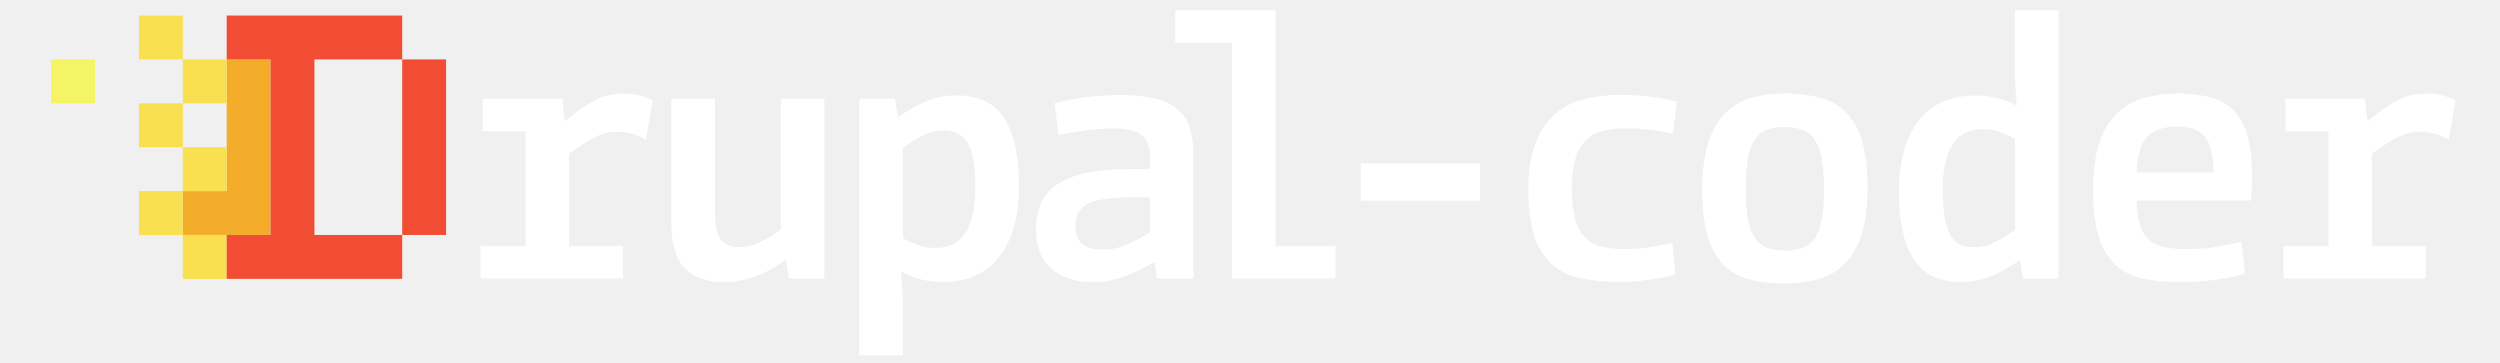
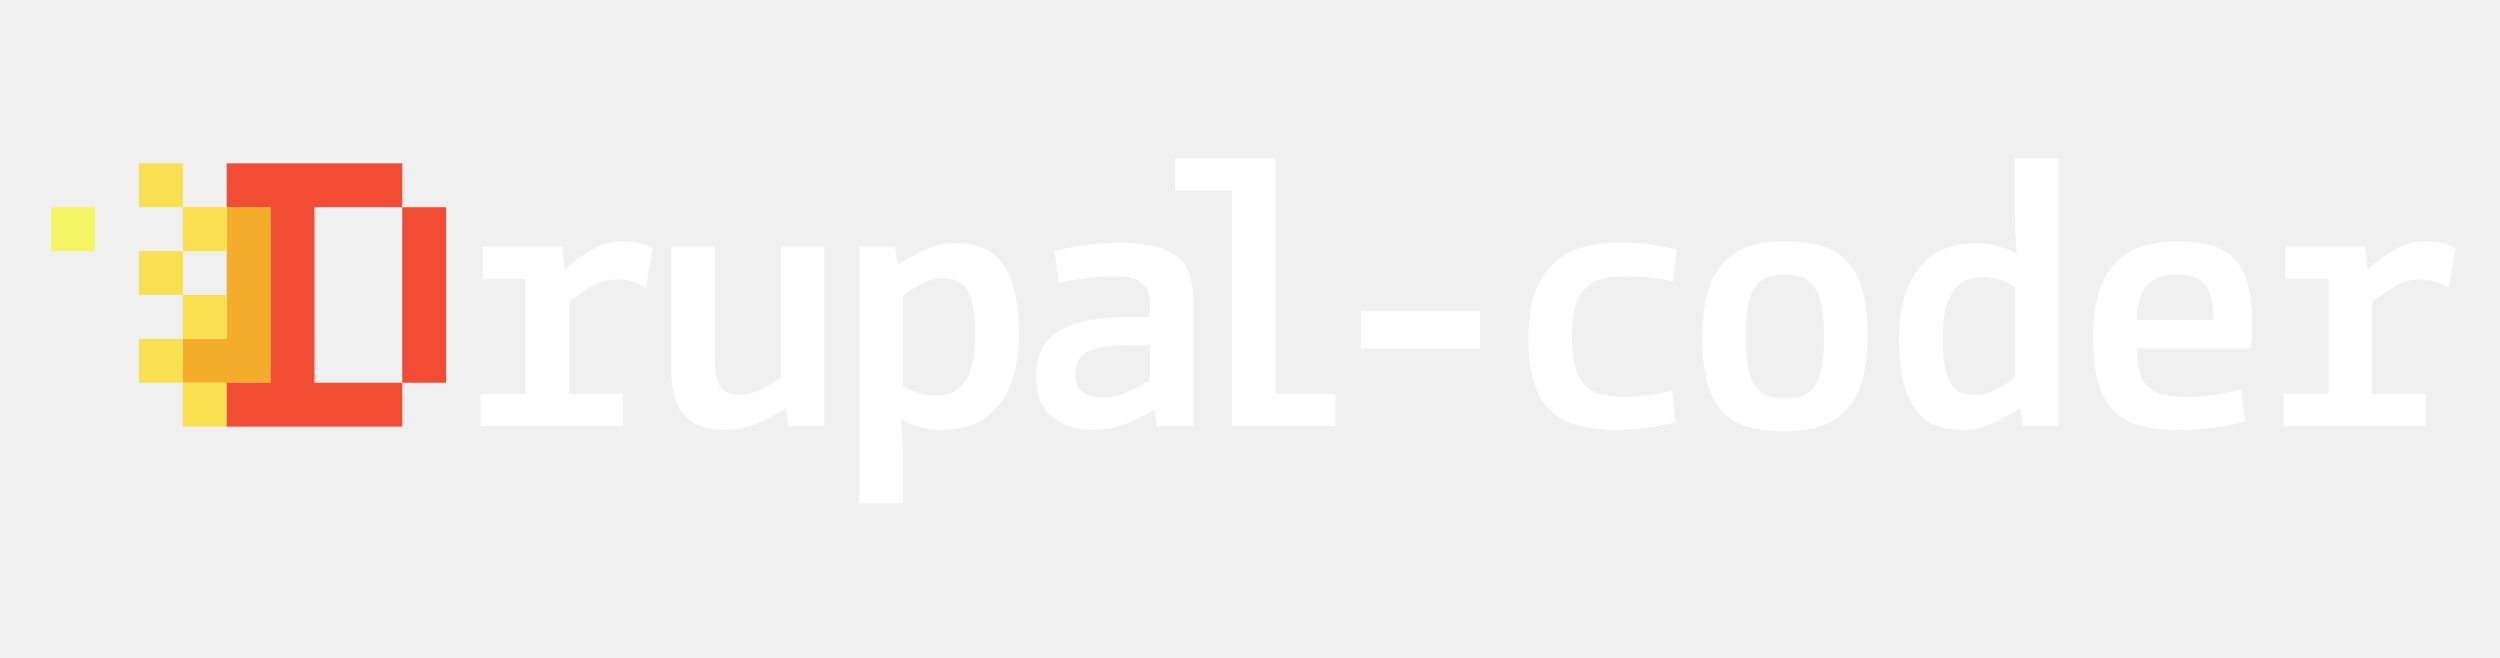
- <svg xmlns="http://www.w3.org/2000/svg" id="svg58" version="1.1" viewBox="0 0 345 50" width="345" height="50">
+ <svg xmlns="http://www.w3.org/2000/svg" id="svg58" version="1.1" viewBox="0 0 345 50" width="190" height="50">
  <defs id="defs4">
    <style id="style2">
      .cls-1 {
        fill: #b0bdd2;
      }

      .cls-2 {
        fill: #8ea2c3;
      }

      .cls-3 {
        fill: #344e7b;
      }

      .cls-4 {
        fill: #fff;
      }
    </style>
  </defs>
  <rect class="cls-1" y="8.2" width="6.056" height="6.056" id="rect8" x="7.059" style="fill:#f4f464;fill-opacity:1" />
  <polygon class="cls-1" points="88.44,19.78 70.76,19.78 70.76,37.47 70.76,55.16 70.76,72.85 53.07,72.85 53.07,90.54 70.76,90.54 88.44,90.54 88.44,72.85 88.44,55.16 88.44,37.47 " id="polygon20" style="fill:#f4ac2b;fill-opacity:1" transform="matrix(0.3423497,0,0,0.3423497,7.058999,1.428574)" />
  <g id="g4179">
    <rect style="fill:#f9e050;fill-opacity:1" id="rect10" height="6.056" width="6.056" y="2.144" x="19.171" class="cls-2" />
    <rect style="fill:#f9e050;fill-opacity:1" id="rect12" height="6.056" width="6.056" y="8.2" x="25.227" class="cls-2" />
    <rect style="fill:#f9e050;fill-opacity:1" id="rect14" height="6.056" width="6.056" y="14.256" x="19.171" class="cls-2" />
    <rect style="fill:#f9e050;fill-opacity:1" id="rect16" height="6.056" width="6.056" y="20.313" x="25.227" class="cls-2" />
    <rect style="fill:#f9e050;fill-opacity:1" id="rect18" height="6.056" width="6.056" y="26.369" x="19.171" class="cls-2" />
    <rect style="fill:#f9e050;fill-opacity:1" id="rect22" height="6.056" width="6.056" y="32.425" x="25.227" class="cls-2" />
  </g>
  <polygon style="fill:#f14d34;fill-opacity:1" id="polygon24" points="141.51,72.85 141.51,90.54 159.2,90.54 159.2,72.85 159.2,55.16 159.2,37.47 159.2,19.78 141.51,19.78 141.51,37.47 141.51,55.16 " class="cls-3" transform="matrix(0.3423497,0,0,0.3423497,7.058999,1.428574)" />
  <polygon style="fill:#f14d34;fill-opacity:1" id="polygon26" points="70.76,108.23 88.44,108.23 106.13,108.23 123.82,108.23 141.51,108.23 141.51,90.54 123.82,90.54 106.13,90.54 106.13,72.85 106.13,55.16 106.13,37.47 106.13,19.78 123.82,19.78 141.51,19.78 141.51,2.09 123.82,2.09 106.13,2.09 88.44,2.09 70.76,2.09 70.76,19.78 88.44,19.78 88.44,37.47 88.44,55.16 88.44,72.85 88.44,90.54 70.76,90.54 " class="cls-3" transform="matrix(0.3423497,0,0,0.3423497,7.058999,1.428574)" />
  <g id="g4157">
    <path class="cls-4" d="m 77.946,16.773 a 20.822,20.822 0 0 1 4.012,-2.859 8.316,8.316 0 0 1 3.91,-1.003 10.291,10.291 0 0 1 2.256,0.226 8.021,8.021 0 0 1 1.958,0.726 l -0.955,5.416 a 8.216,8.216 0 0 0 -1.856,-0.801 7.597,7.597 0 0 0 -2.205,-0.301 5.751,5.751 0 0 0 -1.53,0.199 8.696,8.696 0 0 0 -1.503,0.579 11.715,11.715 0 0 0 -1.606,0.962 c -0.551,0.383 -1.178,0.811 -1.879,1.277 l 0,12.776 7.422,0 0,4.451 -19.654,0 0,-4.451 6.217,0 0,-15.844 -5.906,0 0,-4.512 10.931,0 z" id="path30" style="fill:#fff" />
    <path class="cls-4" d="m 98.668,13.613 0,15.933 q 0,2.616 0.876,3.595 a 3.037,3.037 0 0 0 2.396,0.979 6.926,6.926 0 0 0 2.807,-0.64 14.012,14.012 0 0 0 3.009,-1.866 l 0,-18.001 6.015,0 0,24.817 -4.926,0 -0.401,-2.554 a 23.468,23.468 0 0 1 -2.006,1.253 16.371,16.371 0 0 1 -2.054,0.952 14.16,14.16 0 0 1 -2.133,0.626 11.099,11.099 0 0 1 -2.28,0.226 q -3.608,0 -5.478,-1.931 -1.869,-1.931 -1.849,-6.241 l 0,-17.148 z" id="path32" style="fill:#fff" />
    <path class="cls-4" d="m 118.586,13.613 4.916,0 0.401,2.557 a 23.848,23.848 0 0 1 3.834,-2.157 10.27,10.27 0 0 1 4.187,-0.852 10.089,10.089 0 0 1 3.56,0.592 6.162,6.162 0 0 1 2.739,2.054 10.671,10.671 0 0 1 1.756,3.862 24.341,24.341 0 0 1 0.626,6.015 19.401,19.401 0 0 1 -0.852,6.162 11.503,11.503 0 0 1 -2.283,4.108 8.364,8.364 0 0 1 -3.334,2.28 11.767,11.767 0 0 1 -4.108,0.685 11.352,11.352 0 0 1 -2.985,-0.377 11.517,11.517 0 0 1 -2.633,-1.078 l -0.048,0.051 q 0.096,1.452 0.175,2.708 c 0.048,0.835 0.075,1.712 0.075,2.605 l 0,6.217 -6.025,0 z m 6.019,19.254 a 12.468,12.468 0 0 0 2.205,1.003 7.128,7.128 0 0 0 2.256,0.342 6.135,6.135 0 0 0 2.081,-0.342 4.036,4.036 0 0 0 1.756,-1.287 6.957,6.957 0 0 0 1.226,-2.557 15.519,15.519 0 0 0 0.452,-4.108 21.702,21.702 0 0 0 -0.301,-4.012 6.577,6.577 0 0 0 -0.876,-2.396 3.081,3.081 0 0 0 -1.404,-1.178 5.135,5.135 0 0 0 -1.879,-0.342 5.878,5.878 0 0 0 -2.554,0.613 22.061,22.061 0 0 0 -2.958,1.78 z" id="path34" style="fill:#fff" />
    <path class="cls-4" d="m 158.665,21.333 q 0,-1.801 -1.154,-2.708 -1.154,-0.907 -3.81,-0.9 a 29.48,29.48 0 0 0 -3.766,0.25 q -1.958,0.25 -3.862,0.65 l -0.551,-4.409 a 42.499,42.499 0 0 1 4.451,-0.805 37.573,37.573 0 0 1 4.714,-0.301 19.469,19.469 0 0 1 4.663,0.479 7.874,7.874 0 0 1 3.081,1.428 5.402,5.402 0 0 1 1.712,2.458 10.829,10.829 0 0 1 0.527,3.557 l 0,17.398 -5.002,0 -0.342,-2.304 a 26.262,26.262 0 0 1 -4.029,1.979 12.455,12.455 0 0 1 -4.54,0.828 q -3.423,0 -5.591,-1.804 -2.167,-1.804 -2.194,-5.515 a 9.011,9.011 0 0 1 0.654,-3.513 5.909,5.909 0 0 1 2.181,-2.605 11.428,11.428 0 0 1 4.036,-1.606 29.319,29.319 0 0 1 6.162,-0.551 l 2.657,0 z m -2.506,5.916 a 26.046,26.046 0 0 0 -3.766,0.226 7.189,7.189 0 0 0 -2.396,0.729 2.876,2.876 0 0 0 -1.253,1.229 3.954,3.954 0 0 0 -0.342,1.712 q 0,1.756 0.976,2.53 c 0.654,0.52 1.565,0.777 2.739,0.777 a 8.367,8.367 0 0 0 3.132,-0.589 23.8,23.8 0 0 0 3.424,-1.767 l 0,-4.848 z" id="path36" style="fill:#fff" />
    <path class="cls-4" d="m 184.293,33.969 0,4.451 -14.276,0 0,-32.54 -7.836,0 0,-4.451 13.838,0 0,32.54 z" id="path38" style="fill:#fff" />
    <path class="cls-4" d="m 187.799,22.538 16.433,0 0,5.163 -16.433,0 z" id="path40" style="fill:#fff" />
    <path class="cls-4" d="m 231.212,37.93 q -1.756,0.401 -3.735,0.685 a 25.998,25.998 0 0 1 -3.934,0.301 24.255,24.255 0 0 1 -5.642,-0.575 8.398,8.398 0 0 1 -3.91,-2.034 9.011,9.011 0 0 1 -2.307,-3.91 q -0.781,-2.455 -0.777,-6.217 0.003,-3.762 0.952,-6.316 a 10.25,10.25 0 0 1 2.633,-4.036 9.291,9.291 0 0 1 4.088,-2.133 22.129,22.129 0 0 1 5.365,-0.603 28.682,28.682 0 0 1 3.858,0.253 31.476,31.476 0 0 1 3.612,0.685 l -0.551,4.447 a 24.002,24.002 0 0 0 -3.109,-0.579 29.346,29.346 0 0 0 -3.362,-0.175 13.783,13.783 0 0 0 -3.132,0.325 5.057,5.057 0 0 0 -2.355,1.253 5.748,5.748 0 0 0 -1.479,2.533 14.208,14.208 0 0 0 -0.507,4.16 16.583,16.583 0 0 0 0.431,4.19 5.82,5.82 0 0 0 1.328,2.533 4.676,4.676 0 0 0 2.307,1.304 14.303,14.303 0 0 0 3.424,0.342 22.883,22.883 0 0 0 3.136,-0.226 30.757,30.757 0 0 0 3.232,-0.626 z" id="path42" style="fill:#fff" />
    <path class="cls-4" d="m 257.724,25.845 q 0,3.862 -0.801,6.419 a 9.997,9.997 0 0 1 -2.301,4.084 8.24,8.24 0 0 1 -3.625,2.153 16.902,16.902 0 0 1 -4.793,0.63 18.425,18.425 0 0 1 -4.851,-0.579 7.675,7.675 0 0 1 -3.53,-2.03 9.408,9.408 0 0 1 -2.16,-3.94 q -0.757,-2.506 -0.753,-6.368 0.003,-3.862 0.801,-6.419 a 10.151,10.151 0 0 1 2.277,-4.084 8.107,8.107 0 0 1 3.581,-2.174 16.826,16.826 0 0 1 4.793,-0.626 18.432,18.432 0 0 1 4.851,0.575 7.874,7.874 0 0 1 3.554,2.03 9.278,9.278 0 0 1 2.208,3.961 q 0.75,2.513 0.75,6.368 z m -6.015,0.202 a 22.564,22.564 0 0 0 -0.342,-4.262 6.748,6.748 0 0 0 -1.006,-2.605 3.423,3.423 0 0 0 -1.712,-1.304 7.491,7.491 0 0 0 -2.396,-0.342 7.032,7.032 0 0 0 -2.345,0.342 3.646,3.646 0 0 0 -1.654,1.277 6.015,6.015 0 0 0 -1.027,2.581 24.509,24.509 0 0 0 -0.301,4.262 24.937,24.937 0 0 0 0.301,4.29 6.22,6.22 0 0 0 1.027,2.64 3.574,3.574 0 0 0 1.684,1.304 8.216,8.216 0 0 0 4.762,0 3.485,3.485 0 0 0 1.688,-1.277 6.57,6.57 0 0 0 1.007,-2.609 22.968,22.968 0 0 0 0.315,-4.296 z" id="path44" style="fill:#fff" />
    <path class="cls-4" d="m 278.765,35.876 a 25.426,25.426 0 0 1 -3.834,2.181 10.613,10.613 0 0 1 -7.747,0.274 6.162,6.162 0 0 1 -2.739,-2.054 10.585,10.585 0 0 1 -1.756,-3.862 24.341,24.341 0 0 1 -0.626,-6.015 19.339,19.339 0 0 1 0.852,-6.162 11.534,11.534 0 0 1 2.277,-4.088 8.34,8.34 0 0 1 3.334,-2.28 11.753,11.753 0 0 1 4.108,-0.685 11.982,11.982 0 0 1 2.985,0.342 10.904,10.904 0 0 1 2.633,1.051 l 0.048,-0.048 q -0.099,-1.407 -0.175,-2.684 c -0.048,-0.852 -0.075,-1.729 -0.075,-2.633 l 0,-7.785 6.019,0 0,37.001 -4.902,0 z m -0.685,-16.696 a 12.468,12.468 0 0 0 -2.205,-1.003 7.032,7.032 0 0 0 -2.256,-0.342 6.056,6.056 0 0 0 -2.081,0.342 4.074,4.074 0 0 0 -1.756,1.308 7.022,7.022 0 0 0 -1.226,2.564 15.861,15.861 0 0 0 -0.452,4.173 21.339,21.339 0 0 0 0.301,3.999 6.847,6.847 0 0 0 0.876,2.417 2.876,2.876 0 0 0 1.369,1.181 5.221,5.221 0 0 0 1.856,0.301 6.104,6.104 0 0 0 2.612,-0.613 20.003,20.003 0 0 0 2.958,-1.794 z" id="path46" style="fill:#fff" />
    <path class="cls-4" d="m 309.813,37.779 a 32.109,32.109 0 0 1 -4.225,0.852 36.443,36.443 0 0 1 -4.889,0.301 22.595,22.595 0 0 1 -5.039,-0.503 7.956,7.956 0 0 1 -3.711,-1.879 8.744,8.744 0 0 1 -2.307,-3.858 q -0.801,-2.485 -0.801,-6.505 0,-3.862 0.852,-6.419 a 10.075,10.075 0 0 1 2.396,-4.084 8.603,8.603 0 0 1 3.735,-2.157 18.86,18.86 0 0 1 9.243,-0.099 7.052,7.052 0 0 1 3.184,1.804 7.874,7.874 0 0 1 1.907,3.485 20.746,20.746 0 0 1 0.626,5.563 c 0,0.572 0,1.13 -0.027,1.681 -0.027,0.551 -0.058,1.13 -0.123,1.712 l -15.765,0 a 12.403,12.403 0 0 0 0.479,3.461 4.29,4.29 0 0 0 1.253,2.006 4.543,4.543 0 0 0 2.14,0.979 16.351,16.351 0 0 0 3.061,0.25 25.782,25.782 0 0 0 3.886,-0.274 q 1.777,-0.277 3.632,-0.729 z m -4.362,-13.988 a 12.729,12.729 0 0 0 -0.342,-3.16 4.273,4.273 0 0 0 -0.976,-1.931 3.605,3.605 0 0 0 -1.578,-0.952 7.607,7.607 0 0 0 -2.133,-0.274 7.912,7.912 0 0 0 -2.256,0.298 4.211,4.211 0 0 0 -1.729,1.003 4.615,4.615 0 0 0 -1.13,1.931 11.12,11.12 0 0 0 -0.452,3.081 z" id="path48" style="fill:#fff" />
    <path class="cls-4" d="m 326.742,16.773 a 20.822,20.822 0 0 1 4.012,-2.859 8.316,8.316 0 0 1 3.91,-1.003 10.291,10.291 0 0 1 2.256,0.226 7.997,7.997 0 0 1 1.955,0.726 l -0.952,5.416 a 8.278,8.278 0 0 0 -1.866,-0.801 7.597,7.597 0 0 0 -2.205,-0.301 5.751,5.751 0 0 0 -1.53,0.199 8.696,8.696 0 0 0 -1.503,0.579 11.715,11.715 0 0 0 -1.609,0.962 c -0.551,0.383 -1.178,0.811 -1.879,1.277 l 0,12.776 7.419,0 0,4.451 -19.641,0 0,-4.451 6.227,0 0,-15.844 -5.926,0 0,-4.512 10.931,0 z" id="path50" style="fill:#fff" />
  </g>
  <path id="path3037" word-spacing="0" letter-spacing="0" font-weight="700" style="font-weight:700;line-height:125%;font-family:CamingoCode;-inkscape-font-specification:'CamingoCode Bold';letter-spacing:0;word-spacing:0;fill:#ffffff;stroke-width:17.705" d="m 293.892,-234.609 q 9.49,-8.374 18.059,-12.889 8.604,-4.515 17.634,-4.515 5.665,0 10.162,1.133 4.532,0.885 8.817,3.187 l -4.285,24.379 q -3.842,-2.266 -8.357,-3.629 -4.532,-1.381 -9.95,-1.381 -3.612,0 -6.993,0.885 -3.187,0.921 -6.781,2.727 -3.399,1.593 -7.223,4.285 -3.629,2.479 -8.374,5.63 l 0,57.629 33.462,0 0,20.112 -88.576,0 0,-20.077 28.009,0 0,-71.385 -26.645,0 0,-20.325 49.219,0 z m 101.625,-14.235 0,71.598 q 0,11.756 3.824,16.288 4.072,4.249 10.853,4.249 6.055,0 12.606,-2.691 6.551,-2.939 13.562,-8.357 l 0,-81.087 27.088,0 0,111.823 -22.131,0 -1.824,-11.508 q -4.515,3.134 -9.029,5.63 -4.515,2.479 -9.26,4.285 -4.745,1.806 -9.738,2.709 -4.727,1.169 -10.145,1.169 -16.288,0 -24.609,-8.587 -8.374,-8.781 -8.374,-28.221 l 0,-77.299 z m 97.978,0 22.131,0 1.806,11.508 q 8.587,-5.843 17.173,-9.702 8.817,-3.842 18.979,-3.842 8.799,0 16.04,2.709 7.224,2.709 12.216,9.26 5.17,6.551 7.879,17.404 2.904,10.835 2.904,27.088 0,16.288 -3.842,27.796 -3.842,11.296 -10.393,18.519 -6.303,7.011 -14.872,10.162 -8.604,3.187 -18.537,3.187 -7.223,0 -13.562,-1.824 -6.09,-1.593 -11.738,-4.745 l -0.23,0.23 q 0.496,6.551 0.708,12.216 0.46,5.63 0.46,11.72 l 0,28.026 -27.088,0 z m 27.088,86.753 q 5.205,2.921 9.95,4.497 4.745,1.593 10.18,1.593 4.957,0 9.295,-1.593 4.515,-1.593 7.896,-5.843 3.629,-4.32 5.665,-11.543 2.036,-7.223 2.036,-18.519 0,-11.065 -1.346,-18.059 -1.381,-7.029 -4.072,-10.853 -2.479,-3.842 -6.338,-5.205 -3.612,-1.54 -8.321,-1.54 -5.665,0 -11.543,2.939 -5.878,2.691 -13.332,7.879 z m 163.768,-51.963 q 0,-8.144 -5.223,-12.216 -5.223,-4.072 -17.174,-4.072 -8.144,0 -16.961,1.151 -8.817,1.133 -17.404,2.939 l -2.479,-19.882 q 9.472,-2.266 20.077,-3.612 10.623,-1.328 21.246,-1.328 12.393,0 20.998,2.266 8.604,2.036 13.81,6.321 5.418,4.249 7.666,11.048 2.479,6.781 2.479,16.04 l 0,78.379 -22.503,0 -1.593,-10.375 q -8.569,5.223 -18.289,9.029 -9.49,3.647 -20.325,3.647 -15.403,0 -25.318,-8.144 -9.738,-8.144 -9.738,-24.84 0,-8.799 2.939,-15.81 2.939,-7.011 9.738,-11.756 6.976,-4.745 18.271,-7.259 11.296,-2.479 27.796,-2.479 l 11.968,0 z m -11.331,26.646 q -10.162,0 -16.926,1.133 -6.781,0.885 -10.853,3.187 -4.072,2.231 -5.665,5.63 -1.558,3.151 -1.558,7.666 0,7.914 4.285,11.508 4.497,3.417 12.393,3.417 7.436,0 13.987,-2.479 6.799,-2.727 15.58,-7.914 l 0,-22.131 z m 147.303,30.275 0,20.112 -64.392,0 0,-146.595 -35.232,0 0,-20.148 62.32,0 0,146.63 z m 25.813,-51.521 74.094,0 0,23.282 -74.094,0 z m 197.637,69.367 q -7.914,1.806 -16.943,3.187 -8.817,1.328 -17.634,1.328 -14.695,0 -25.495,-2.479 -10.623,-2.709 -17.651,-9.26 -6.763,-6.551 -10.393,-17.634 -3.364,-11.065 -3.364,-28.009 0,-17.174 4.285,-28.451 4.285,-11.296 11.738,-18.059 7.684,-7.029 18.519,-9.738 10.8,-2.709 24.132,-2.709 9.029,0 17.404,1.133 8.357,1.133 16.288,3.187 l -2.514,19.829 q -7.223,-1.77 -13.987,-2.479 -6.799,-0.885 -15.155,-0.885 -7.914,0 -14.252,1.593 -6.09,1.346 -10.623,5.63 -4.285,4.072 -6.551,11.296 -2.248,7.259 -2.248,18.767 0,11.738 1.806,18.944 2.036,7.029 6.108,11.331 4.072,4.249 10.393,5.843 6.321,1.593 15.35,1.593 6.763,0 13.987,-0.885 7.436,-1.151 14.695,-2.957 z m 130.519,-54.442 q 0,17.386 -3.629,28.912 -3.612,11.508 -10.375,18.519 -6.781,6.781 -16.501,9.49 -9.49,2.939 -21.458,2.939 -12.429,0 -21.918,-2.709 -9.49,-2.479 -16.04,-9.029 -6.321,-6.551 -9.702,-17.846 -3.399,-11.296 -3.399,-28.682 0,-17.404 3.629,-28.929 3.612,-11.508 10.162,-18.236 6.763,-7.029 16.253,-9.738 9.49,-2.939 21.688,-2.939 12.429,0 21.918,2.709 9.49,2.479 16.04,9.029 6.551,6.551 9.915,17.882 3.417,11.278 3.417,28.681 z m -27.336,0.885 q 0,-11.72 -1.593,-19.192 -1.345,-7.436 -4.515,-11.685 -2.939,-4.302 -7.684,-5.896 -4.515,-1.593 -10.623,-1.593 -6.09,0 -10.623,1.593 -4.249,1.593 -7.436,5.878 -3.187,4.072 -4.515,11.508 -1.416,7.436 -1.416,19.192 0,11.756 1.381,19.44 1.328,7.471 4.497,11.756 3.187,4.285 7.436,5.878 4.532,1.593 10.853,1.593 6.108,0 10.623,-1.593 4.515,-1.593 7.436,-5.665 3.187,-4.285 4.532,-11.738 1.593,-7.684 1.593,-19.422 z m 123.525,44.297 q -8.604,5.878 -17.404,9.915 -8.587,3.86 -18.767,3.86 -8.799,0 -16.023,-2.709 -7.223,-2.709 -12.429,-9.26 -4.957,-6.551 -7.914,-17.439 -2.709,-10.835 -2.709,-27.088 0,-16.501 3.842,-27.796 3.842,-11.296 10.145,-18.307 6.551,-7.206 15.173,-10.357 8.587,-3.187 18.537,-3.187 7.223,0 13.314,1.593 6.338,1.593 11.986,4.745 l 0.213,-0.23 q -0.443,-6.303 -0.885,-11.951 -0.23,-5.878 -0.23,-11.968 l 0,-35.038 27.124,0 0,166.725 -22.131,0 z m -3.187,-75.245 q -5.188,-2.921 -9.915,-4.497 -4.78,-1.593 -10.18,-1.593 -4.957,0 -9.49,1.593 -4.32,1.593 -7.932,5.878 -3.399,4.285 -5.435,11.508 -2.036,7.259 -2.036,18.767 0,11.048 1.381,18.059 1.363,6.781 3.842,10.835 2.709,3.842 6.321,5.205 3.612,1.381 8.357,1.381 5.878,0 11.756,-2.709 5.878,-2.709 13.332,-7.896 z m 149.286,83.832 q -9.029,2.479 -19.209,3.842 -9.915,1.31 -21.918,1.31 -12.677,0 -22.627,-2.248 -9.915,-2.266 -16.713,-8.374 -6.781,-6.321 -10.41,-17.386 -3.612,-11.296 -3.612,-29.39 0,-17.351 3.842,-28.894 3.842,-11.508 10.853,-18.271 6.993,-7.011 16.713,-9.738 9.915,-2.921 21.458,-2.921 11.738,0 20.325,2.479 8.587,2.266 14.235,8.144 5.878,5.665 8.587,15.58 2.939,9.95 2.939,25.07 0,3.807 -0.23,7.648 0,3.612 -0.461,7.684 l -71.173,0 q 0.248,9.738 2.054,15.58 2.036,5.878 5.665,9.029 3.824,3.187 9.702,4.302 5.896,1.115 13.81,1.115 9.472,0 17.386,-1.133 8.144,-1.363 16.465,-3.364 z m -19.652,-63.029 q 0,-8.587 -1.593,-14.235 -1.345,-5.665 -4.285,-8.587 -2.939,-3.151 -7.223,-4.285 -4.072,-1.328 -9.49,-1.328 -5.665,0 -10.18,1.363 -4.479,1.363 -7.861,4.532 -3.187,3.187 -4.957,8.817 -1.824,5.418 -2.054,13.774 z m 101.147,-31.62 q 9.49,-8.374 18.059,-12.889 8.587,-4.515 17.634,-4.515 5.666,0 10.198,1.133 4.515,0.885 8.817,3.187 l -4.302,24.379 q -3.824,-2.266 -8.321,-3.629 -4.532,-1.381 -9.915,-1.381 -3.647,0 -7.046,0.885 -3.152,0.921 -6.763,2.727 -3.364,1.593 -7.224,4.285 -3.612,2.479 -8.357,5.63 l 0,57.629 33.426,0 0,20.112 -88.523,0 0,-20.077 27.973,0 0,-71.385 -26.645,0 0,-20.325 49.272,0 z" />
</svg>
